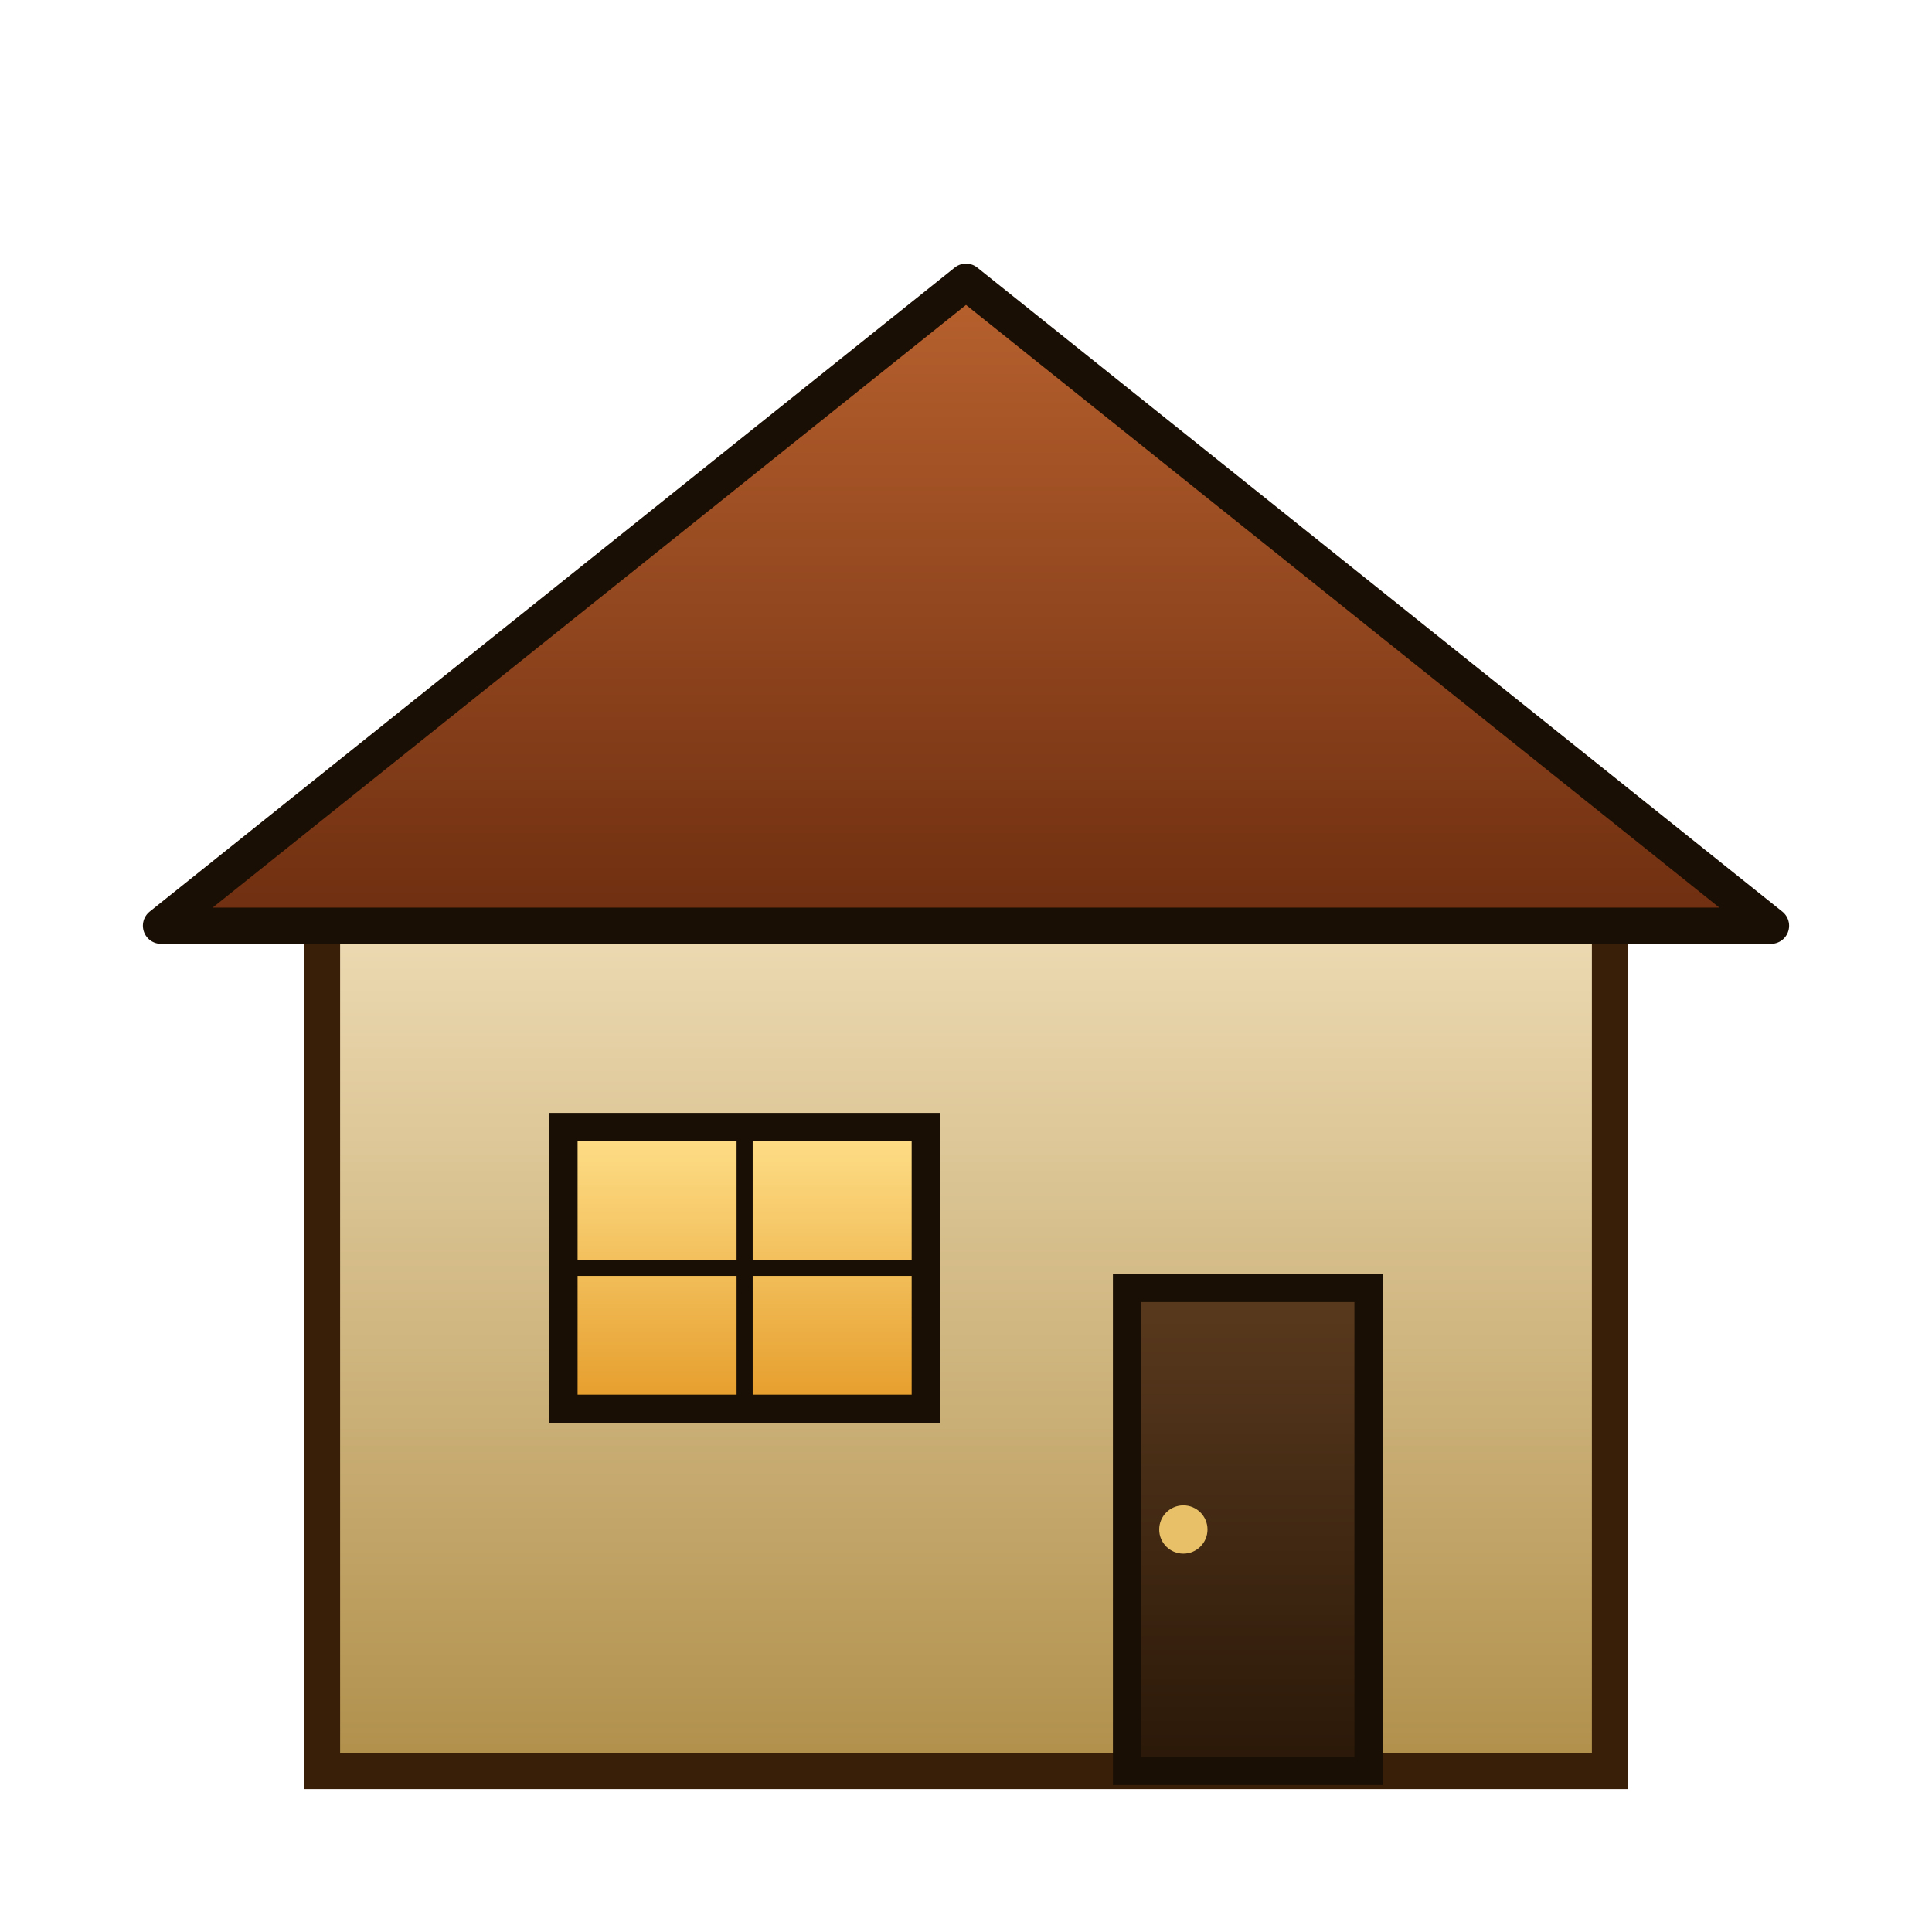
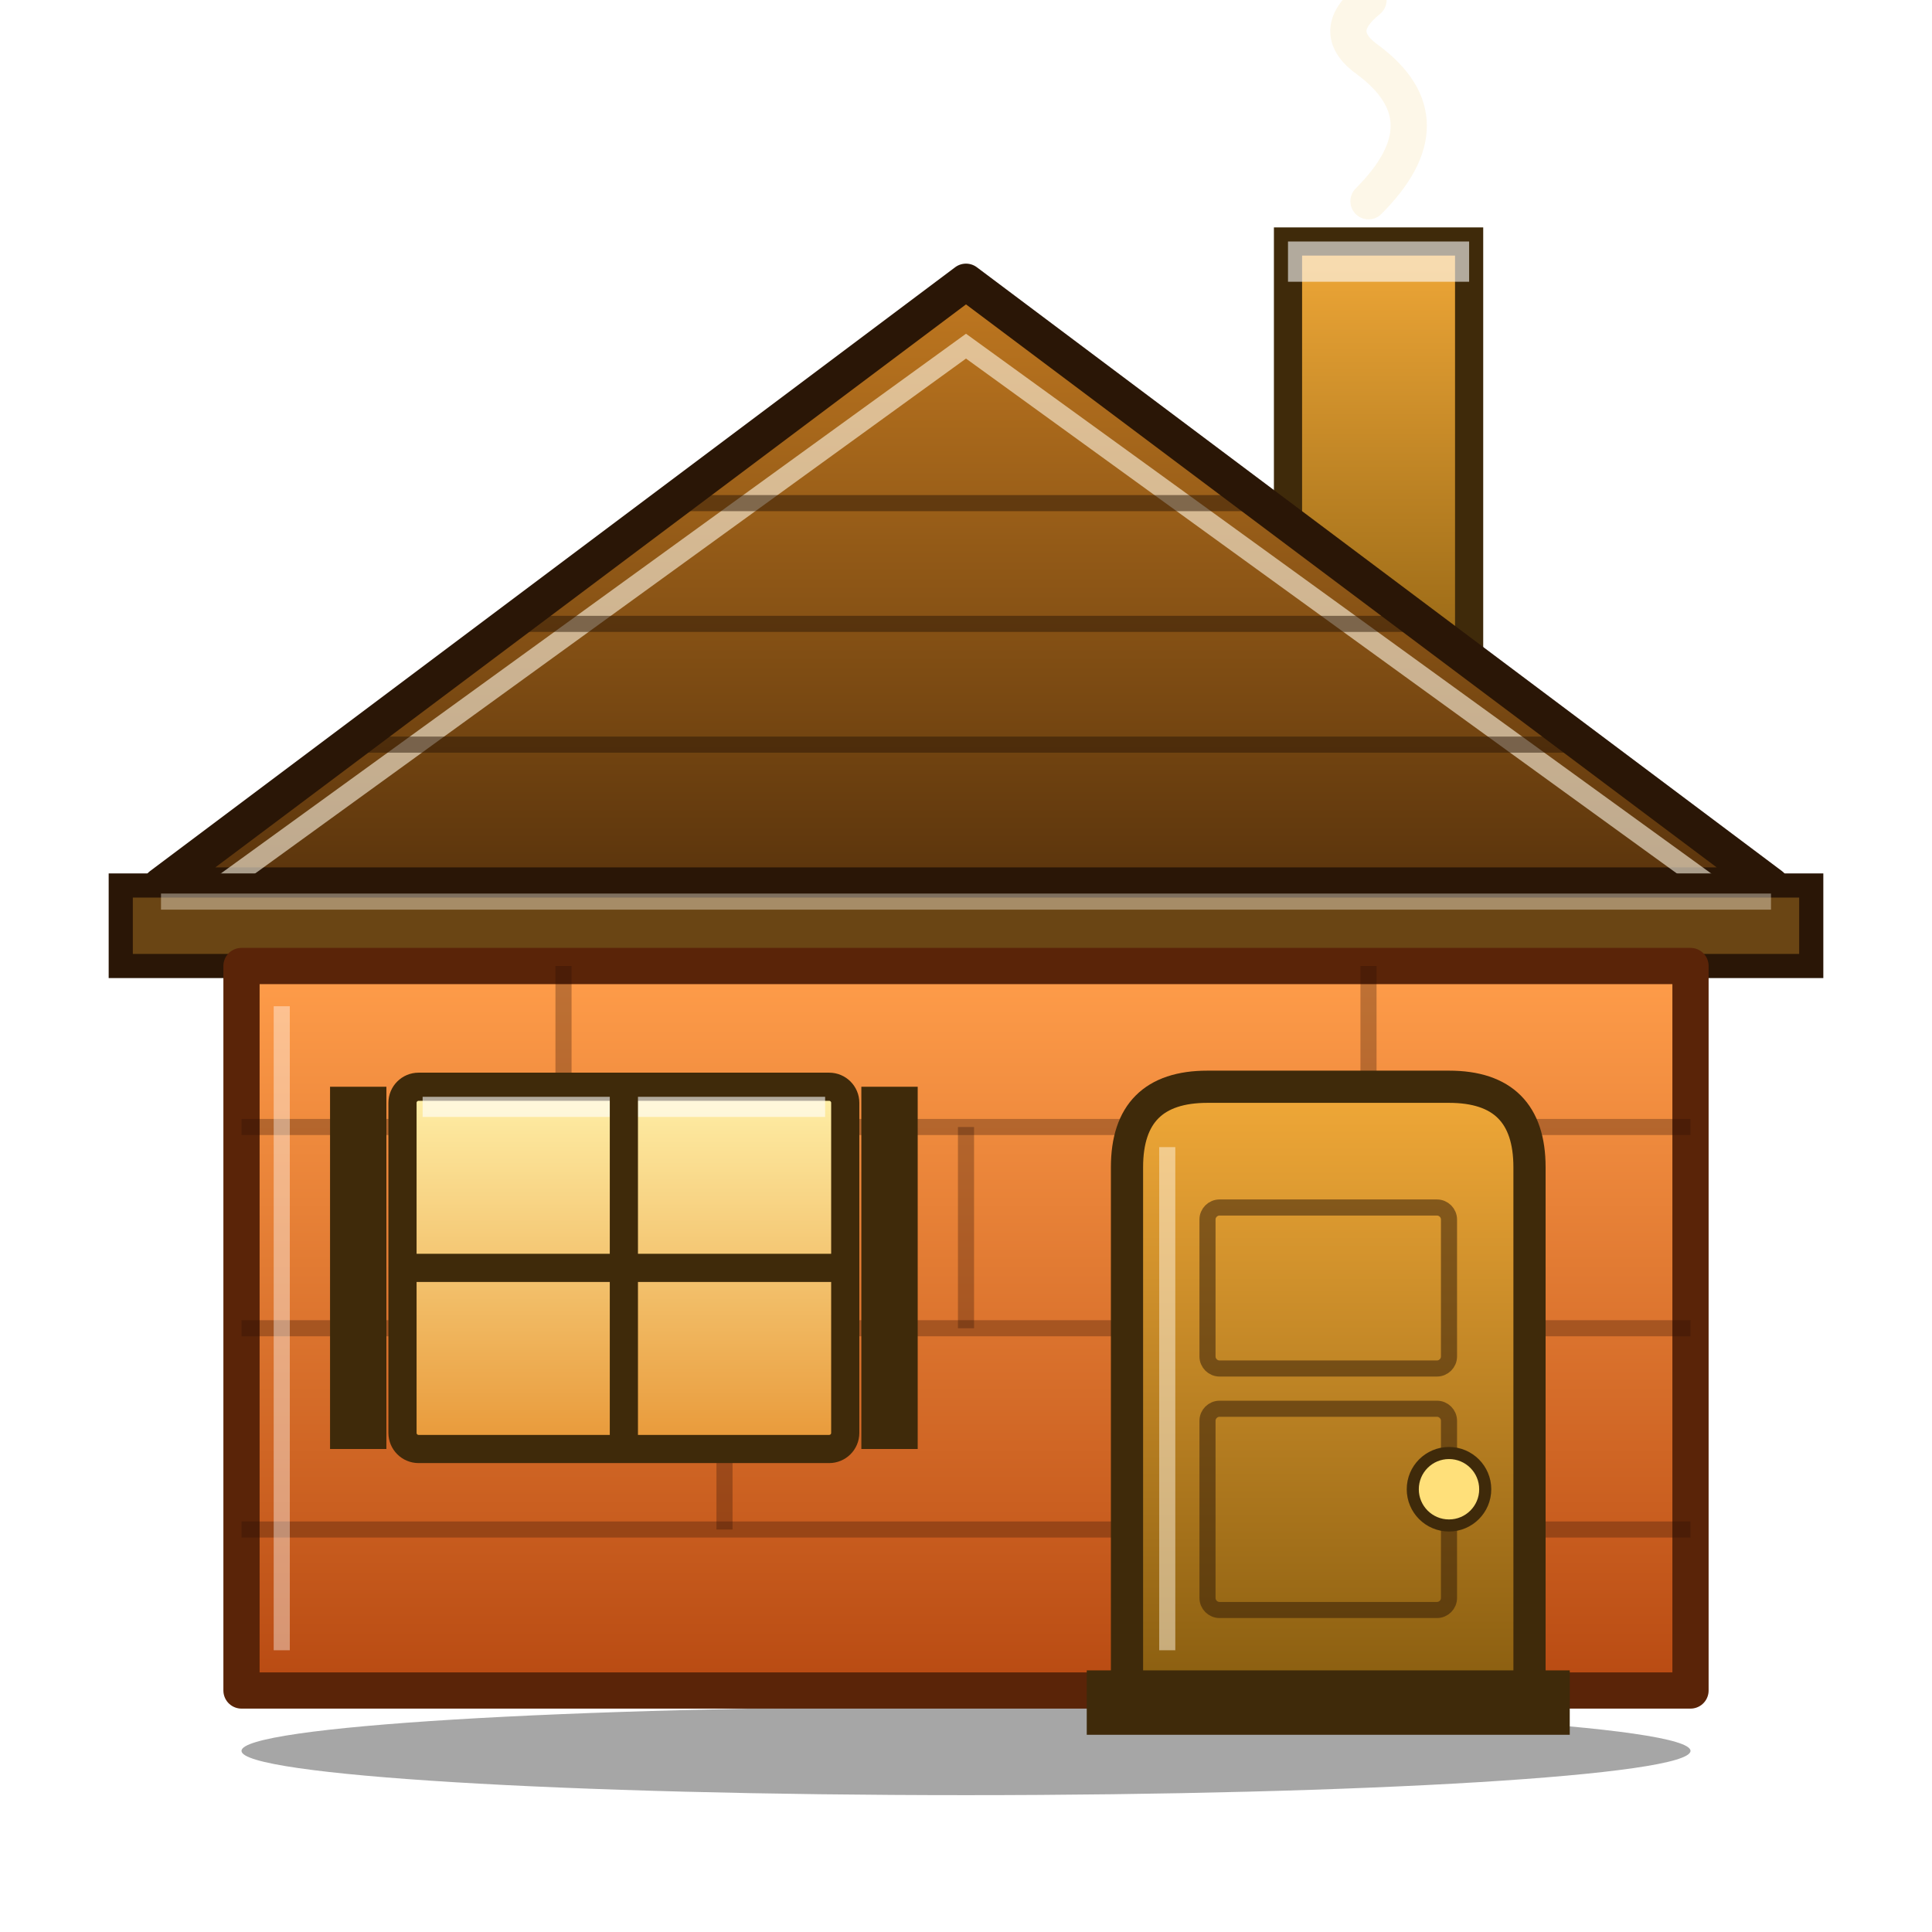
<svg viewBox="0 0 48 48" width="100%" height="100%">
  <defs>
-     <linearGradient id="ic-home-body" x1="0" y1="0" x2="0" y2="1">
-       <stop offset="0%" stop-color="#F0DEB8" />
-       <stop offset="100%" stop-color="#B08F4A" />
+     <linearGradient id="ai-hs-wall" x1="0" y1="0" x2="0" y2="1">
+       <stop offset="0%" stop-color="#FF9D4A" />
+       <stop offset="100%" stop-color="#B84A12" />
    </linearGradient>
-     <linearGradient id="ic-home-roof" x1="0" y1="0" x2="0" y2="1">
-       <stop offset="0%" stop-color="#B8612E" />
-       <stop offset="100%" stop-color="#6E2E10" />
+     <linearGradient id="ai-hs-roof" x1="0" y1="0" x2="0" y2="1">
+       <stop offset="0%" stop-color="#C07820" />
+       <stop offset="100%" stop-color="#5A340C" />
    </linearGradient>
-     <linearGradient id="ic-home-door" x1="0" y1="0" x2="0" y2="1">
-       <stop offset="0%" stop-color="#5A3A1E" />
-       <stop offset="100%" stop-color="#2A1808" />
+     <linearGradient id="ai-hs-door" x1="0" y1="0" x2="0" y2="1">
+       <stop offset="0%" stop-color="#F0A838" />
+       <stop offset="100%" stop-color="#8A5E10" />
    </linearGradient>
-     <linearGradient id="ic-home-window" x1="0" y1="0" x2="0" y2="1">
-       <stop offset="0%" stop-color="#FFE08A" />
-       <stop offset="100%" stop-color="#E59C2A" />
+     <linearGradient id="ai-hs-glow" x1="0" y1="0" x2="0" y2="1">
+       <stop offset="0%" stop-color="#FFF0A8" />
+       <stop offset="100%" stop-color="#E89838" />
    </linearGradient>
  </defs>
-   <rect x="8" y="22" width="32" height="22" fill="url(#ic-home-body)" stroke="#3A1F08" stroke-width=".9" />
-   <path d="M4 23 L24 7 L44 23 Z" fill="url(#ic-home-roof)" stroke="#1A0F04" stroke-width=".9" stroke-linejoin="round" />
-   <rect x="14" y="28" width="9" height="7" fill="url(#ic-home-window)" stroke="#1A0F04" stroke-width=".7" />
-   <line x1="18.5" y1="28.3" x2="18.5" y2="34.7" stroke="#1A0F04" stroke-width=".4" />
-   <line x1="14.3" y1="31.5" x2="22.7" y2="31.5" stroke="#1A0F04" stroke-width=".4" />
-   <rect x="28" y="32" width="6" height="12" fill="url(#ic-home-door)" stroke="#1A0F04" stroke-width=".7" />
-   <circle cx="29.4" cy="38" r=".6" fill="#E7C067" />
+   <ellipse cx="24" cy="43.5" rx="18" ry="1.1" fill="rgba(0,0,0,.35)" />
+   <rect x="32" y="6" width="4.5" height="12" fill="url(#ai-hs-door)" stroke="#3F2A0A" stroke-width=".7" />
+   <rect x="32" y="6" width="4.5" height="1" fill="rgba(255,255,255,.6)" />
+   <path d="M34 5 Q36 3 34 1.5 Q33 .8 34 0" fill="none" stroke="rgba(251,241,216,.6)" stroke-width=".9" stroke-linecap="round" />
+   <path d="M4 22 L24 7 L44 22 Z" fill="url(#ai-hs-roof)" stroke="#2A1606" stroke-width=".9" stroke-linejoin="round" />
+   <path d="M5.5 22 L24 8.6 L42.5 22" fill="none" stroke="rgba(255,247,228,.6)" stroke-width=".5" />
+   <g stroke="rgba(42,22,6,.5)" stroke-width=".4" fill="none">
+     <path d="M9 18.5 L39 18.5" />
+     <path d="M13 15.5 L35 15.5" />
+     <path d="M17 12.5 L31 12.5" />
+   </g>
+   <path d="M3 22 H45 V24 H3 Z" fill="#6A4514" stroke="#2A1606" stroke-width=".6" />
+   <path d="M4 22.4 H44" stroke="rgba(255,247,228,.4)" stroke-width=".4" />
+   <path d="M6 24 H42 V42 H6 Z" fill="url(#ai-hs-wall)" stroke="#5A2408" stroke-width=".9" stroke-linejoin="round" />
+   <g stroke="rgba(42,14,6,.3)" stroke-width=".4">
+     <line x1="6" y1="28" x2="42" y2="28" />
+     <line x1="6" y1="33" x2="42" y2="33" />
+     <line x1="6" y1="38" x2="42" y2="38" />
+     <line x1="14" y1="24" x2="14" y2="28" />
+     <line x1="24" y1="28" x2="24" y2="33" />
+     <line x1="34" y1="24" x2="34" y2="28" />
+     <line x1="18" y1="33" x2="18" y2="38" />
+     <line x1="30" y1="33" x2="30" y2="38" />
+   </g>
+   <path d="M7 25 V41" stroke="rgba(255,255,255,.4)" stroke-width=".4" />
+   <rect x="10" y="27" width="11" height="9" rx=".4" fill="url(#ai-hs-glow)" stroke="#3F2A0A" stroke-width=".7" />
+   <path d="M10.5 27.5 H20.5" stroke="rgba(255,255,255,.6)" stroke-width=".5" />
+   <line x1="15.5" y1="27" x2="15.5" y2="36" stroke="#3F2A0A" stroke-width=".7" />
+   <line x1="10" y1="31.5" x2="21" y2="31.5" stroke="#3F2A0A" stroke-width=".7" />
+   <rect x="8.2" y="27" width="1.4" height="9" fill="#3F2A0A" />
+   <rect x="21.4" y="27" width="1.4" height="9" fill="#3F2A0A" />
+   <path d="M28 42 V29 Q28 27 30 27 H36 Q38 27 38 29 V42 Z" fill="url(#ai-hs-door)" stroke="#3F2A0A" stroke-width=".8" stroke-linejoin="round" />
+   <path d="M29 28.5 V41" stroke="rgba(255,247,228,.5)" stroke-width=".4" />
+   <rect x="30" y="30" width="6" height="4" rx=".3" fill="none" stroke="rgba(42,22,6,.5)" stroke-width=".4" />
+   <rect x="30" y="35" width="6" height="5" rx=".3" fill="none" stroke="rgba(42,22,6,.5)" stroke-width=".4" />
+   <circle cx="36" cy="37" r=".9" fill="#FFE07A" stroke="#3F2A0A" stroke-width=".3" />
+   <rect x="27" y="41.5" width="12" height="1.6" fill="#3F2A0A" />
</svg>
